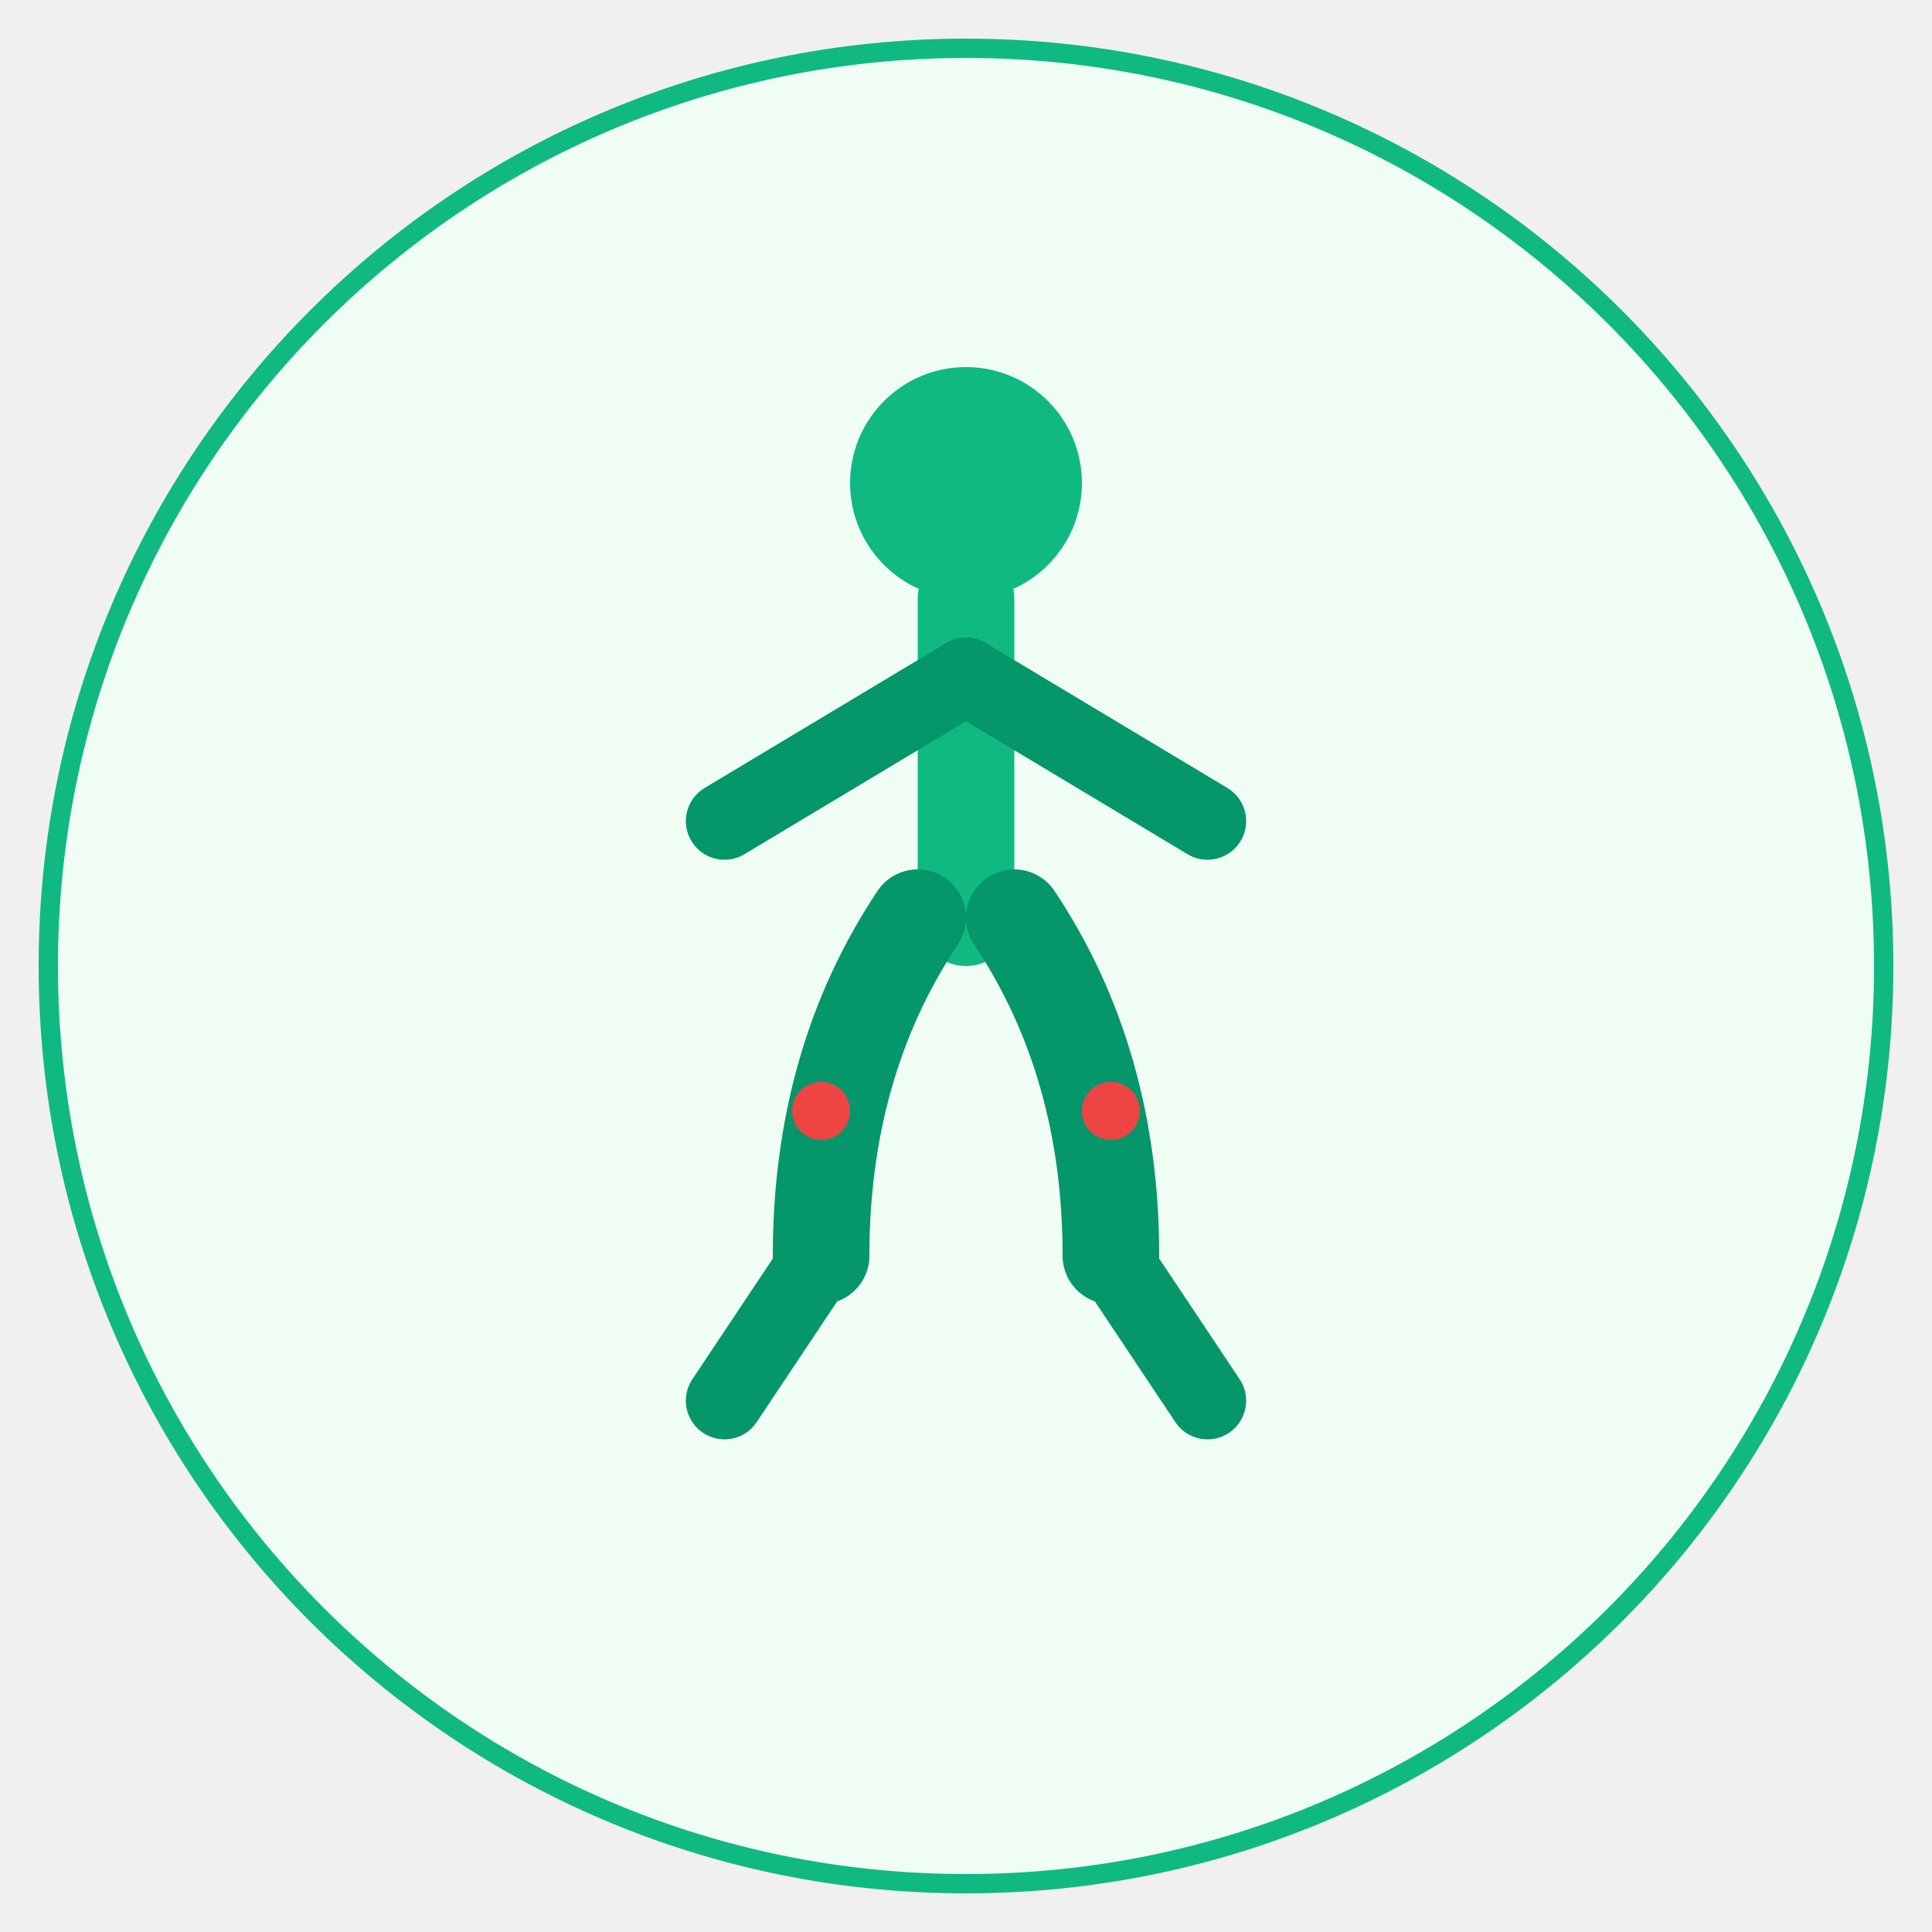
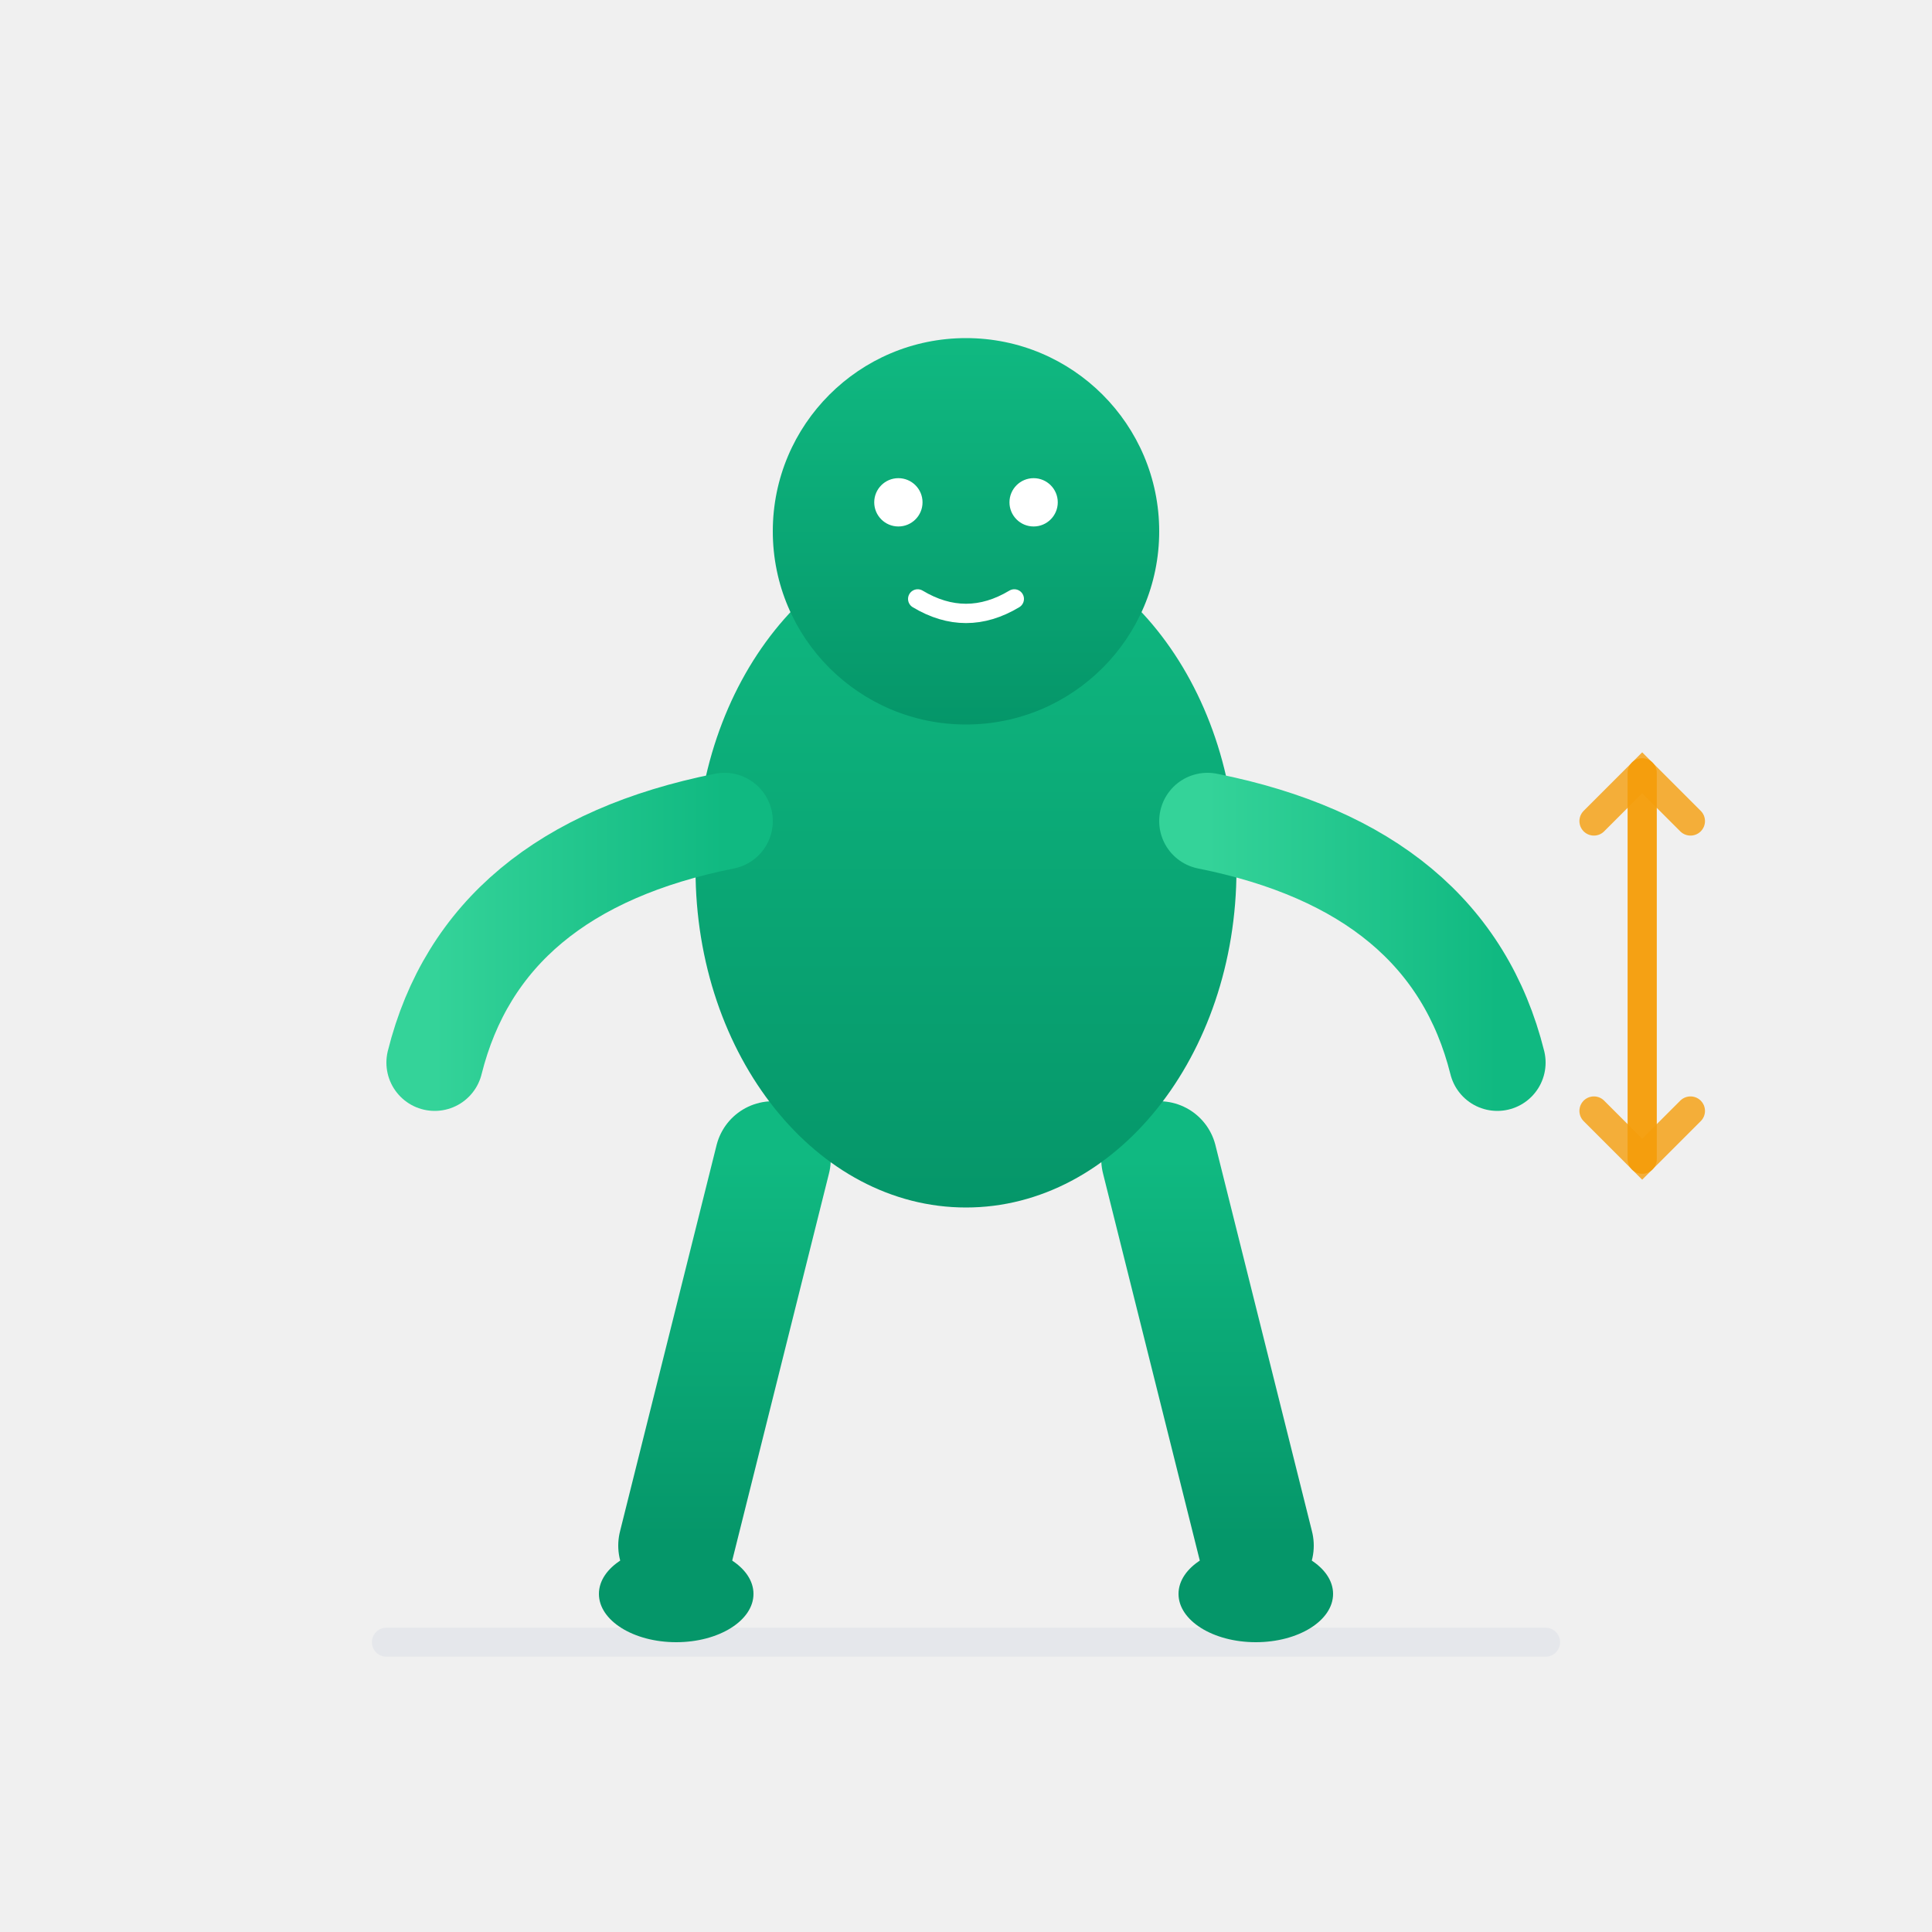
- <svg xmlns="http://www.w3.org/2000/svg" viewBox="0 0 200 200" fill="none">
-   <circle cx="100" cy="100" r="95" fill="#f0fdf4" stroke="#10b981" stroke-width="2" />
-   <circle cx="100" cy="50" r="12" fill="#10b981" />
-   <path d="M 100 62 L 100 95" stroke="#10b981" stroke-width="10" stroke-linecap="round" />
-   <path d="M 100 70 L 75 85" stroke="#059669" stroke-width="8" stroke-linecap="round" />
-   <path d="M 100 70 L 125 85" stroke="#059669" stroke-width="8" stroke-linecap="round" />
-   <path d="M 95 95 Q 85 110 85 130" stroke="#059669" stroke-width="10" stroke-linecap="round" />
-   <path d="M 85 130 L 75 145" stroke="#059669" stroke-width="8" stroke-linecap="round" />
-   <path d="M 105 95 Q 115 110 115 130" stroke="#059669" stroke-width="10" stroke-linecap="round" />
-   <path d="M 115 130 L 125 145" stroke="#059669" stroke-width="8" stroke-linecap="round" />
-   <circle cx="85" cy="115" r="3" fill="#ef4444" />
-   <circle cx="115" cy="115" r="3" fill="#ef4444" />
+ <svg xmlns="http://www.w3.org/2000/svg" viewBox="0 0 200 200">
+   <defs>
+     <linearGradient id="squat-body" x1="0%" y1="0%" x2="0%" y2="100%">
+       <stop offset="0%" style="stop-color:#10b981;stop-opacity:1" />
+       <stop offset="100%" style="stop-color:#059669;stop-opacity:1" />
+     </linearGradient>
+     <linearGradient id="squat-accent" x1="0%" y1="0%" x2="100%" y2="0%">
+       <stop offset="0%" style="stop-color:#34d399;stop-opacity:1" />
+       <stop offset="100%" style="stop-color:#10b981;stop-opacity:1" />
+     </linearGradient>
+   </defs>
+   <line x1="40" y1="170" x2="160" y2="170" stroke="#e5e7eb" stroke-width="3" stroke-linecap="round" />
+   <path d="M 80 120 Q 75 140 70 160" stroke="url(#squat-body)" stroke-width="12" stroke-linecap="round" fill="none" />
+   <path d="M 120 120 Q 125 140 130 160" stroke="url(#squat-body)" stroke-width="12" stroke-linecap="round" fill="none" />
+   <ellipse cx="70" cy="165" rx="8" ry="5" fill="#059669" />
+   <ellipse cx="130" cy="165" rx="8" ry="5" fill="#059669" />
+   <ellipse cx="100" cy="90" rx="28" ry="35" fill="url(#squat-body)" />
+   <path d="M 75 85 Q 50 90 45 110" stroke="url(#squat-accent)" stroke-width="10" stroke-linecap="round" fill="none" />
+   <path d="M 125 85 Q 150 90 155 110" stroke="url(#squat-accent)" stroke-width="10" stroke-linecap="round" fill="none" />
+   <circle cx="100" cy="55" r="20" fill="url(#squat-body)" />
+   <circle cx="93" cy="52" r="2.5" fill="#fff" />
+   <circle cx="107" cy="52" r="2.5" fill="#fff" />
+   <path d="M 95 62 Q 100 65 105 62" stroke="#fff" stroke-width="2" stroke-linecap="round" fill="none" />
+   <path d="M 170 80 L 170 120" stroke="#f59e0b" stroke-width="3" stroke-linecap="round" fill="none" opacity="0.8" />
+   <path d="M 165 115 L 170 120 L 175 115" stroke="#f59e0b" stroke-width="3" stroke-linecap="round" fill="none" opacity="0.8" />
+   <path d="M 170 120 L 170 80" stroke="#f59e0b" stroke-width="3" stroke-linecap="round" fill="none" opacity="0.8" />
+   <path d="M 165 85 L 170 80 L 175 85" stroke="#f59e0b" stroke-width="3" stroke-linecap="round" fill="none" opacity="0.8" />
</svg>
